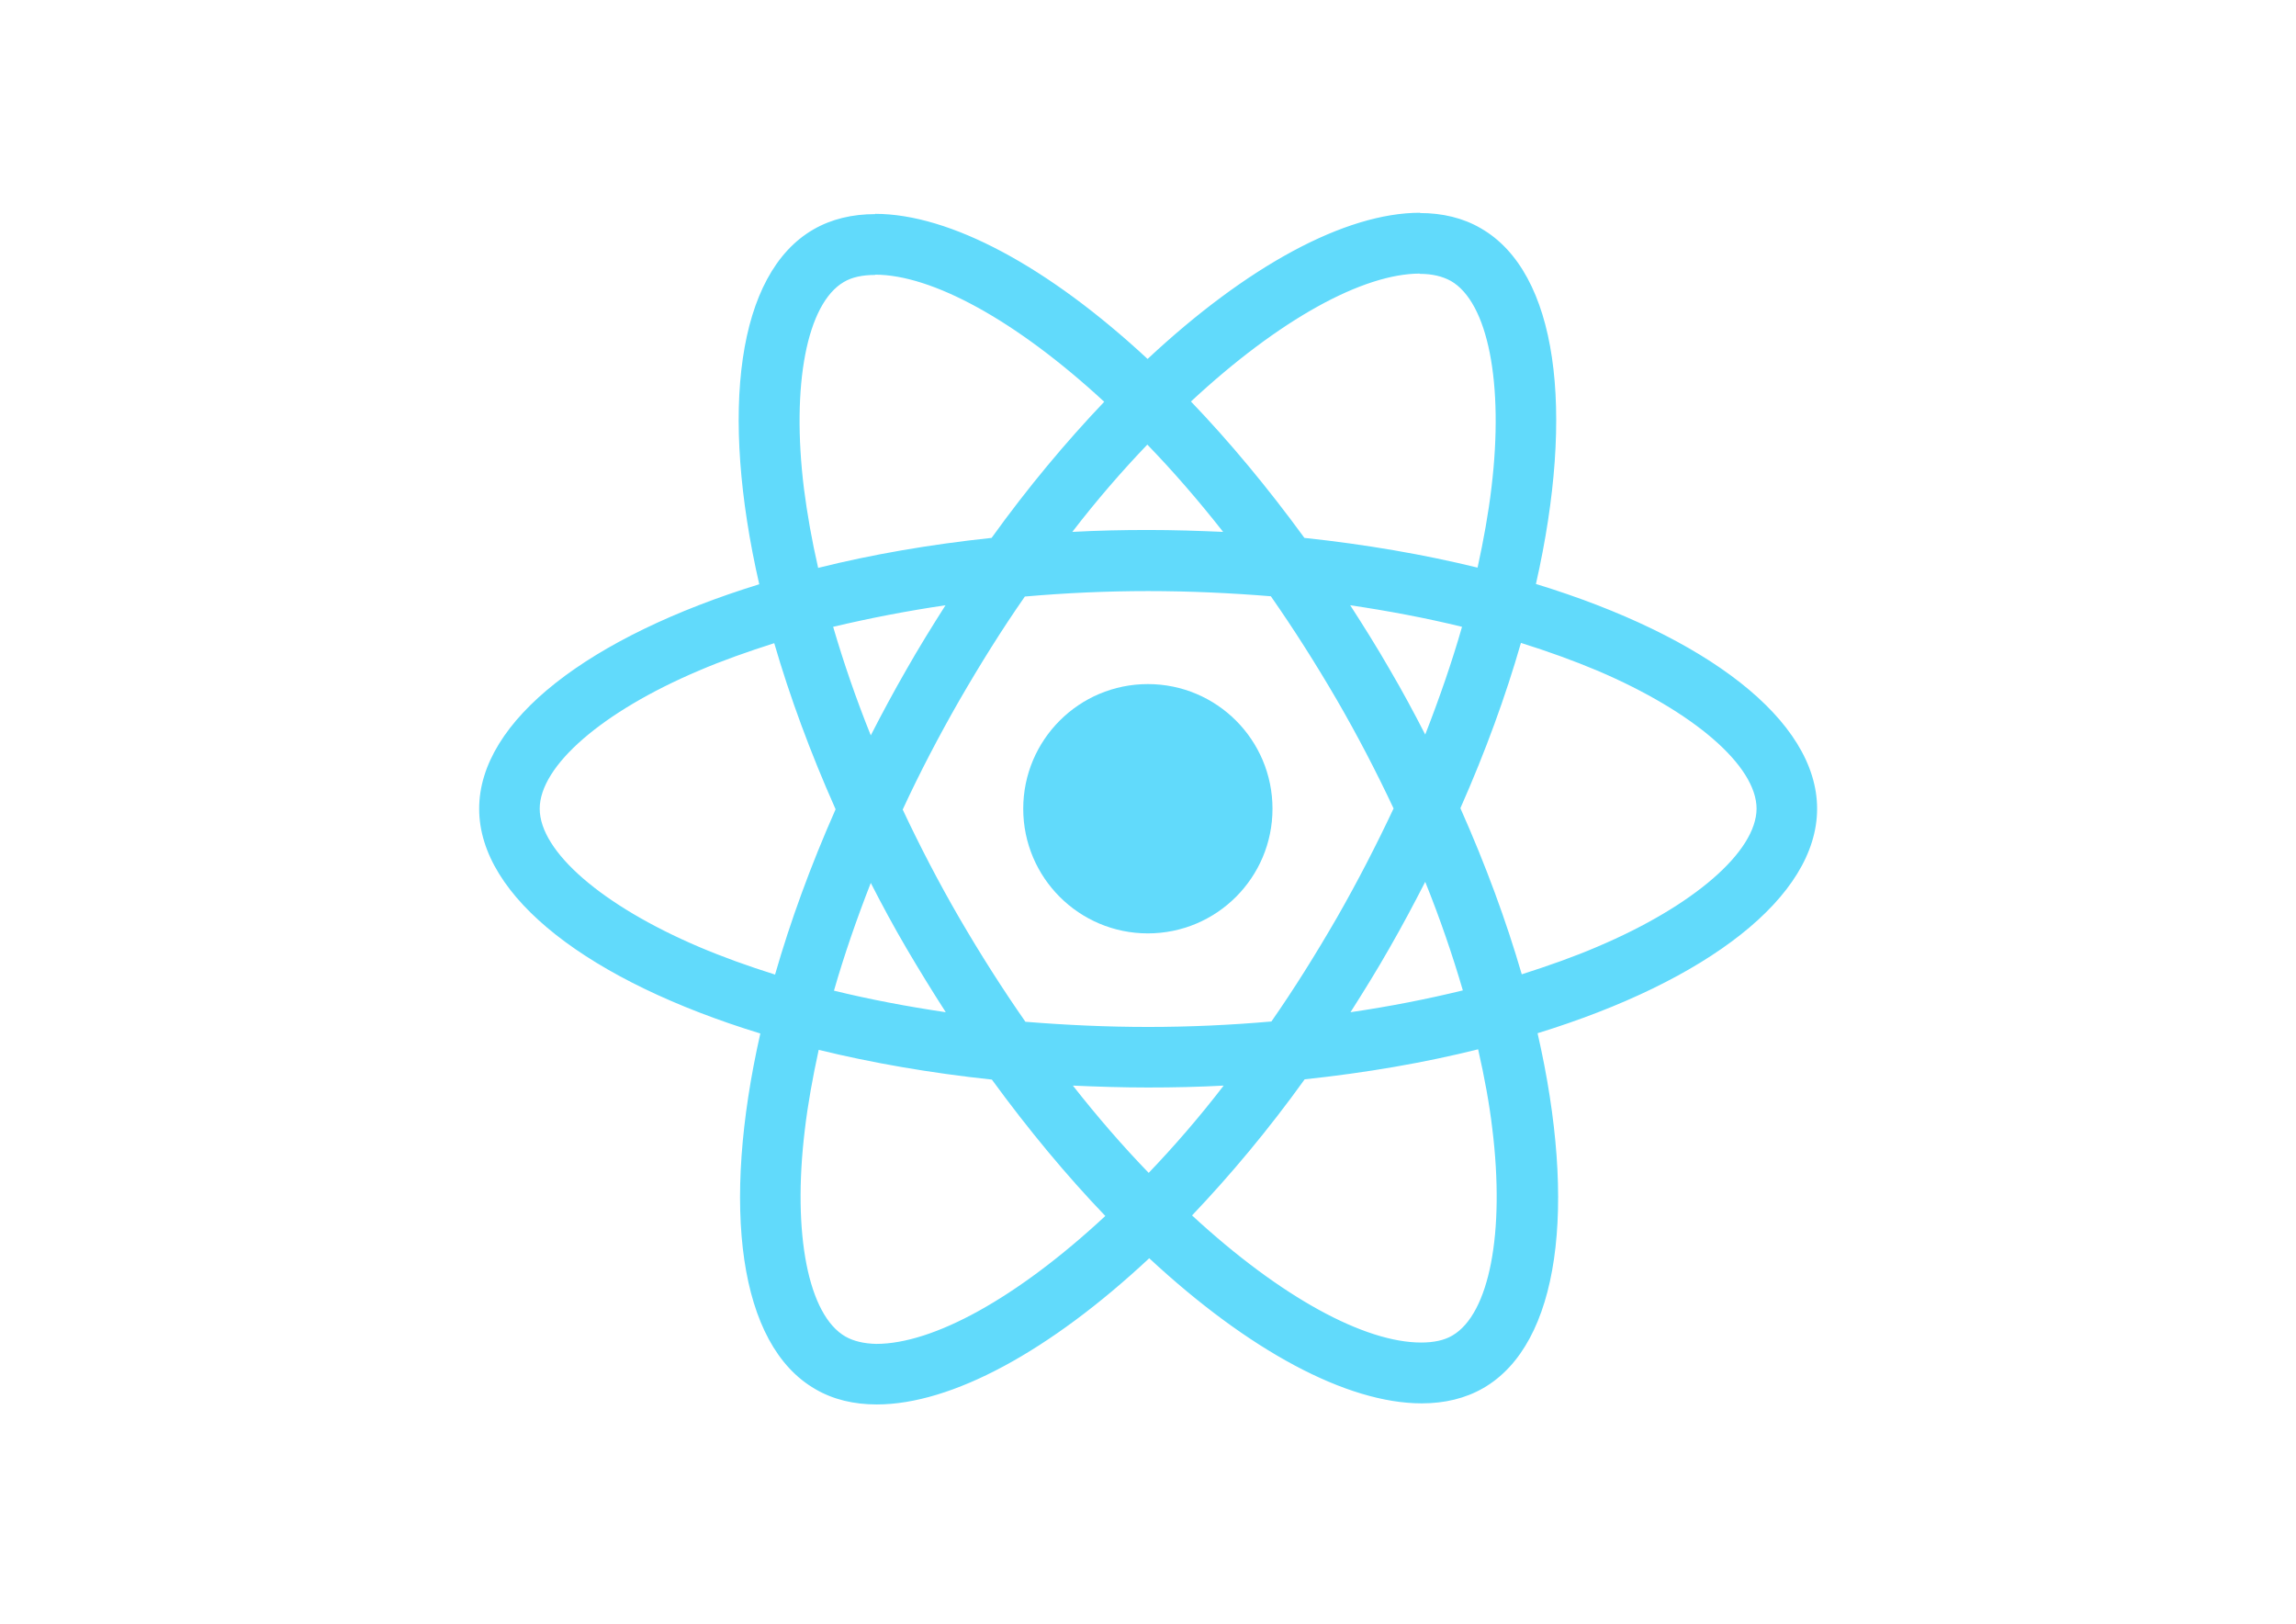
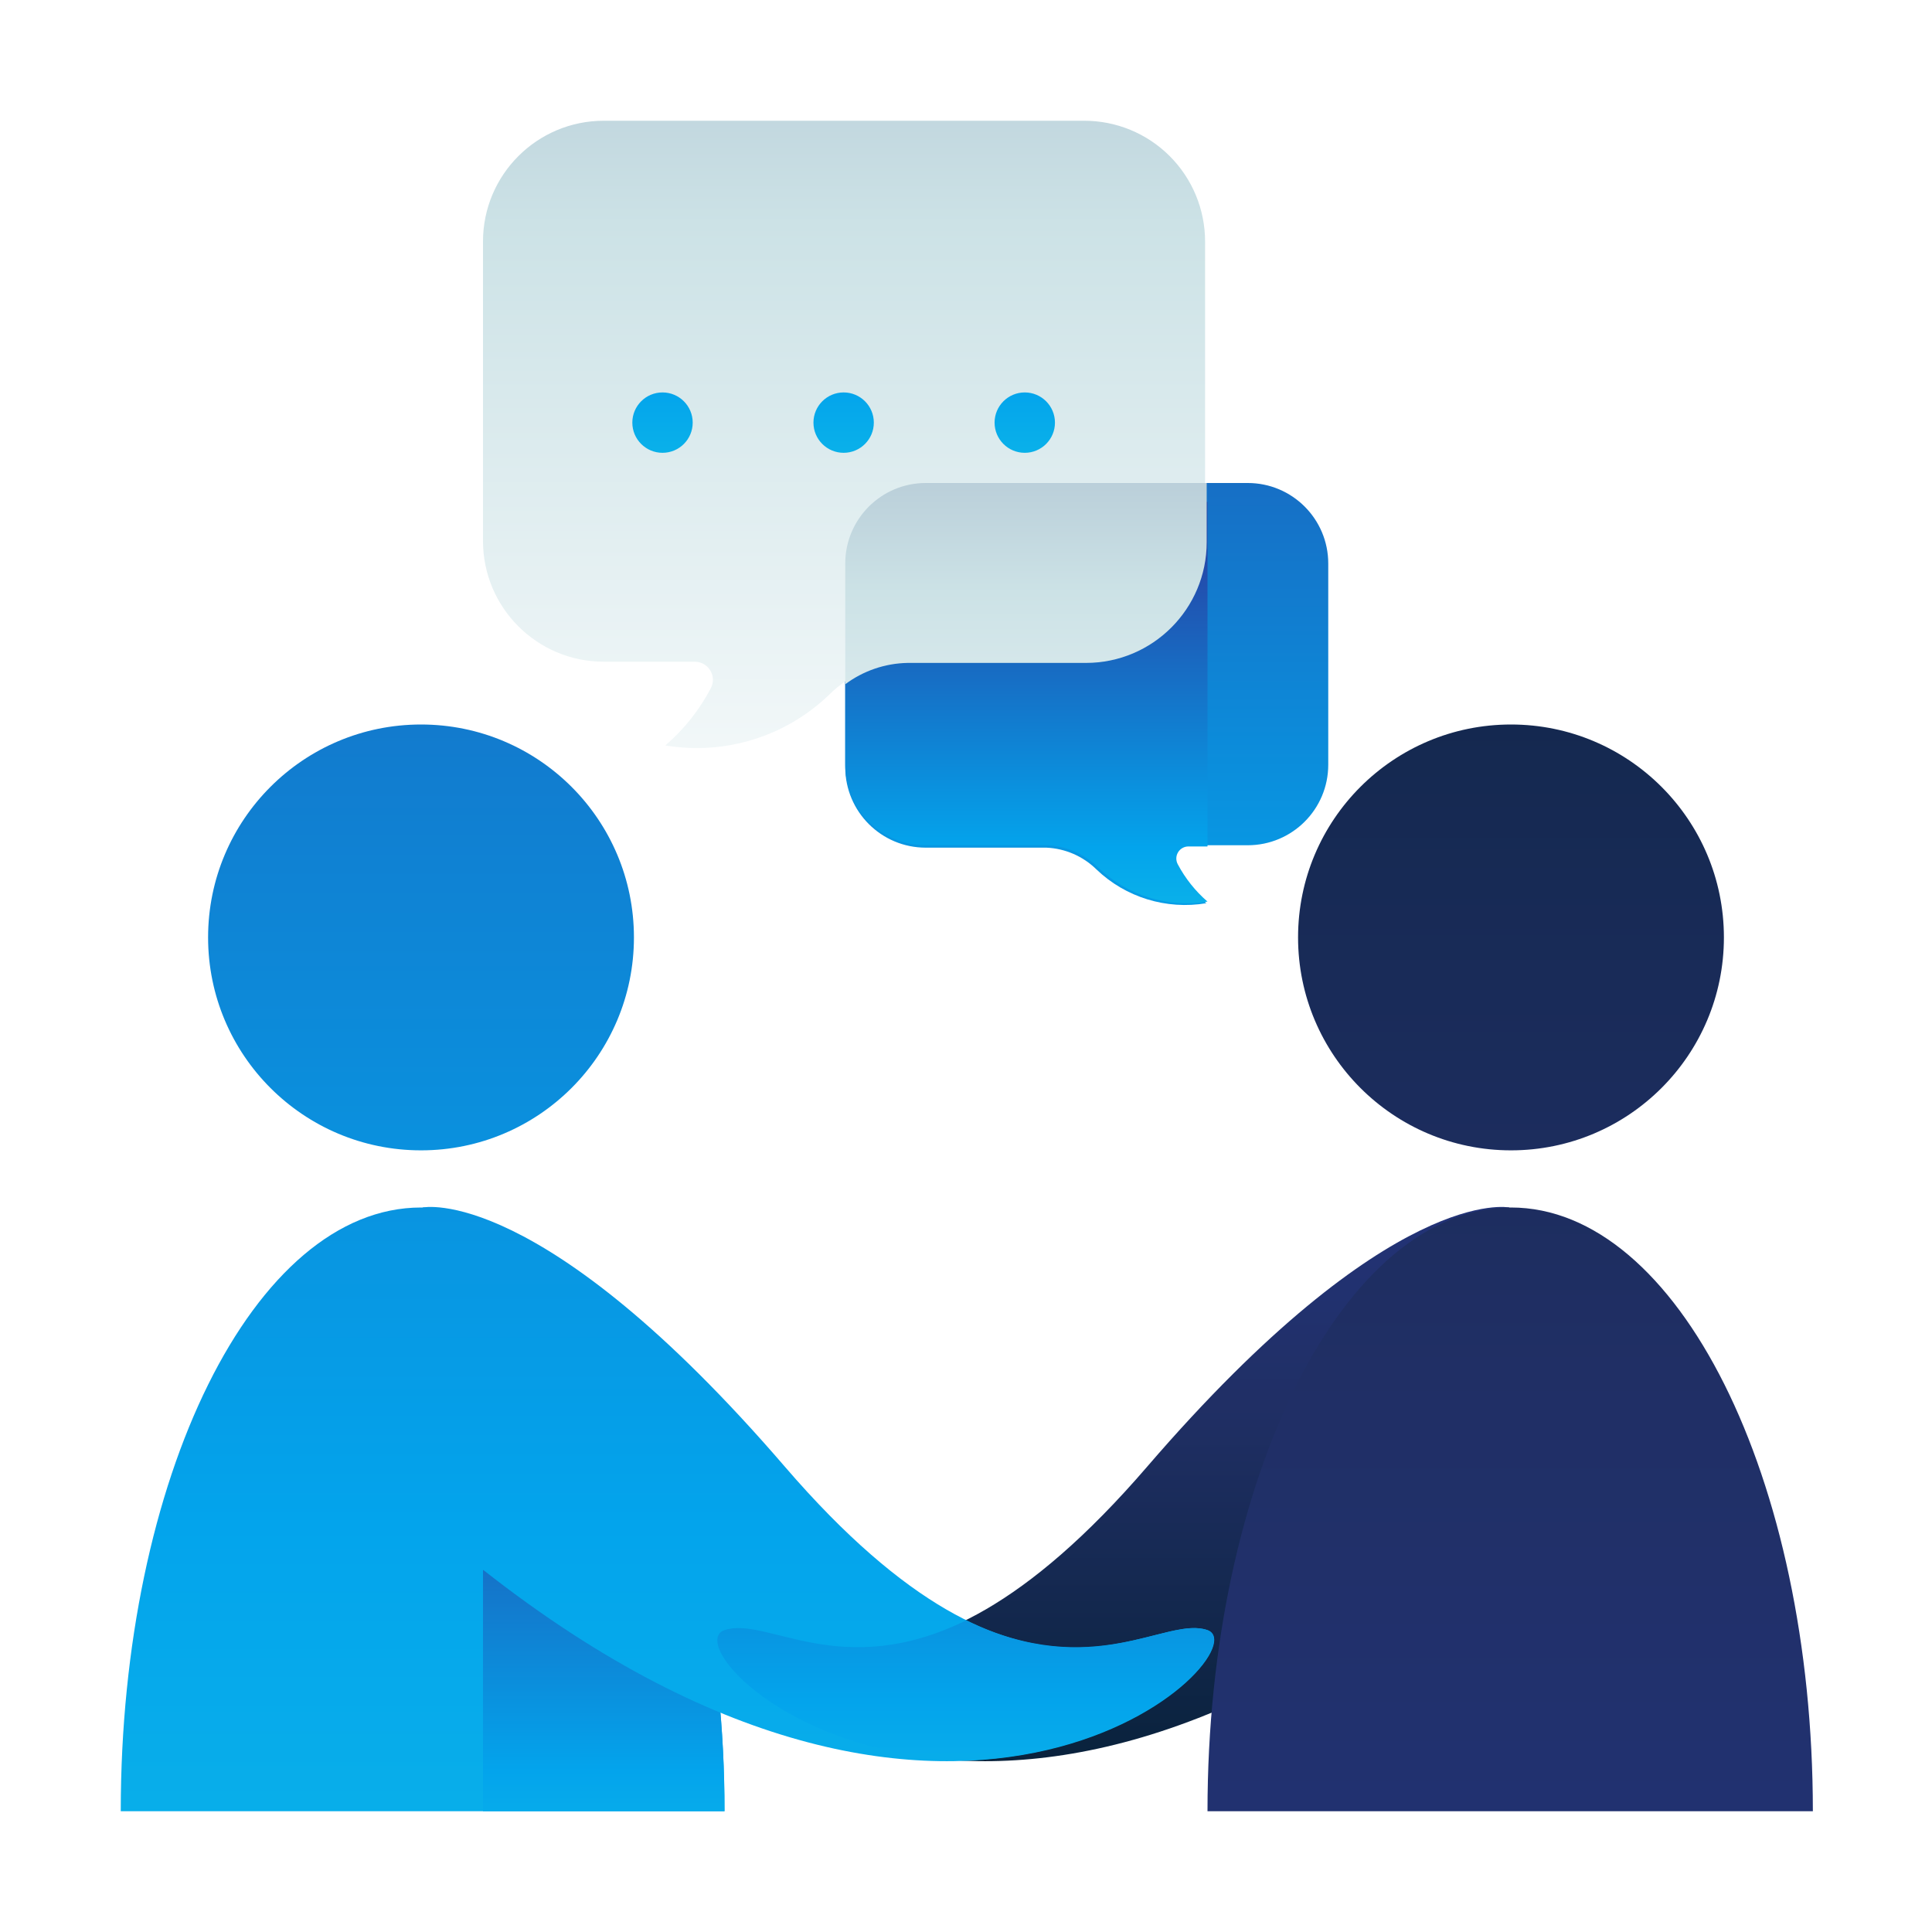
- <svg xmlns="http://www.w3.org/2000/svg" viewBox="0 0 841.9 595.3">
-   <g fill="#61DAFB">
-     <path d="M666.3 296.5c0-32.5-40.7-63.3-103.1-82.4 14.4-63.6 8-114.2-20.2-130.4-6.5-3.8-14.1-5.6-22.4-5.6v22.3c4.6 0 8.3.9 11.4 2.6 13.6 7.8 19.5 37.5 14.9 75.7-1.1 9.4-2.9 19.3-5.1 29.4-19.6-4.8-41-8.5-63.5-10.9-13.5-18.5-27.5-35.3-41.6-50 32.6-30.3 63.2-46.9 84-46.9V78c-27.5 0-63.5 19.6-99.9 53.6-36.4-33.8-72.4-53.2-99.9-53.2v22.3c20.7 0 51.4 16.5 84 46.6-14 14.7-28 31.4-41.3 49.9-22.6 2.4-44 6.1-63.6 11-2.3-10-4-19.7-5.2-29-4.7-38.2 1.1-67.9 14.6-75.8 3-1.8 6.9-2.6 11.5-2.6V78.5c-8.4 0-16 1.8-22.6 5.6-28.1 16.2-34.4 66.7-19.9 130.1-62.2 19.2-102.7 49.9-102.7 82.3 0 32.5 40.7 63.3 103.1 82.4-14.4 63.6-8 114.2 20.2 130.4 6.5 3.8 14.1 5.6 22.5 5.6 27.5 0 63.5-19.6 99.9-53.6 36.4 33.8 72.4 53.2 99.9 53.2 8.4 0 16-1.8 22.6-5.6 28.1-16.2 34.4-66.7 19.9-130.1 62-19.1 102.5-49.9 102.5-82.3zm-130.2-66.7c-3.7 12.9-8.3 26.2-13.5 39.5-4.1-8-8.4-16-13.1-24-4.6-8-9.5-15.8-14.4-23.4 14.2 2.1 27.9 4.7 41 7.9zm-45.8 106.5c-7.8 13.5-15.8 26.3-24.1 38.2-14.9 1.3-30 2-45.2 2-15.1 0-30.2-.7-45-1.9-8.3-11.9-16.4-24.6-24.2-38-7.6-13.1-14.5-26.4-20.8-39.8 6.2-13.4 13.2-26.8 20.7-39.9 7.8-13.5 15.8-26.3 24.1-38.2 14.9-1.3 30-2 45.2-2 15.1 0 30.2.7 45 1.9 8.3 11.9 16.4 24.6 24.2 38 7.6 13.1 14.5 26.4 20.8 39.8-6.3 13.4-13.2 26.8-20.7 39.9zm32.3-13c5.4 13.4 10 26.8 13.8 39.8-13.1 3.2-26.9 5.9-41.2 8 4.9-7.7 9.8-15.6 14.4-23.7 4.6-8 8.9-16.1 13-24.1zM421.2 430c-9.3-9.6-18.6-20.3-27.8-32 9 .4 18.2.7 27.5.7 9.4 0 18.7-.2 27.8-.7-9 11.7-18.3 22.4-27.5 32zm-74.4-58.9c-14.2-2.1-27.9-4.7-41-7.9 3.7-12.9 8.3-26.2 13.5-39.5 4.1 8 8.4 16 13.1 24 4.7 8 9.5 15.8 14.4 23.4zM420.7 163c9.3 9.6 18.6 20.3 27.8 32-9-.4-18.2-.7-27.5-.7-9.4 0-18.7.2-27.8.7 9-11.7 18.3-22.4 27.5-32zm-74 58.9c-4.9 7.7-9.8 15.6-14.4 23.7-4.6 8-8.9 16-13 24-5.4-13.4-10-26.8-13.8-39.8 13.1-3.1 26.9-5.8 41.2-7.9zm-90.5 125.2c-35.4-15.1-58.3-34.9-58.3-50.6 0-15.7 22.9-35.6 58.3-50.6 8.6-3.7 18-7 27.7-10.1 5.7 19.6 13.2 40 22.5 60.9-9.2 20.8-16.6 41.1-22.2 60.6-9.9-3.1-19.3-6.5-28-10.2zM310 490c-13.6-7.8-19.5-37.5-14.9-75.7 1.1-9.4 2.9-19.3 5.1-29.4 19.6 4.8 41 8.5 63.5 10.9 13.5 18.5 27.5 35.3 41.6 50-32.6 30.3-63.2 46.9-84 46.9-4.5-.1-8.3-1-11.3-2.7zm237.2-76.2c4.7 38.2-1.1 67.9-14.6 75.8-3 1.8-6.9 2.6-11.5 2.6-20.7 0-51.4-16.5-84-46.6 14-14.7 28-31.4 41.3-49.9 22.6-2.4 44-6.1 63.6-11 2.3 10.1 4.1 19.8 5.2 29.1zm38.5-66.7c-8.6 3.7-18 7-27.7 10.1-5.7-19.6-13.2-40-22.5-60.9 9.2-20.8 16.6-41.1 22.2-60.6 9.9 3.1 19.3 6.5 28.1 10.2 35.4 15.1 58.3 34.9 58.3 50.6-.1 15.7-23 35.6-58.4 50.6zM320.8 78.4z" />
-     <circle cx="420.9" cy="296.5" r="45.7" />
-     <path d="M520.5 78.1z" />
-   </g>
+ <svg xmlns="http://www.w3.org/2000/svg" xmlns:xlink="http://www.w3.org/1999/xlink" id="Layer_1" data-name="Layer 1" viewBox="0 0 48 48">
+   <defs>
+     <style>.cls-1{fill:url(#linear-gradient);}.cls-2{fill:url(#linear-gradient-2);}.cls-3{fill:url(#linear-gradient-3);}.cls-4{fill:url(#linear-gradient-4);}.cls-5{fill:url(#linear-gradient-5);}.cls-6{fill:url(#linear-gradient-6);}.cls-7{fill:url(#linear-gradient-7);}.cls-8{fill:url(#linear-gradient-8);}.cls-9{fill:url(#linear-gradient-9);}.cls-10{fill:url(#linear-gradient-10);}.cls-11{fill:url(#linear-gradient-11);}.cls-12{fill:url(#linear-gradient-12);}.cls-13{fill:url(#linear-gradient-13);}.cls-14{fill:url(#linear-gradient-14);}.cls-15{fill:url(#linear-gradient-15);}</style>
+     <linearGradient id="linear-gradient" x1="173.38" y1="47.13" x2="173.38" y2="2.87" gradientTransform="matrix(-1, 0, 0, 1, 200.38, 0)" gradientUnits="userSpaceOnUse">
+       <stop offset="0" stop-color="#27e9de" />
+       <stop offset="0.52" stop-color="#03a4ec" />
+       <stop offset="1" stop-color="#2547a8" />
+     </linearGradient>
+     <linearGradient id="linear-gradient-2" x1="25.46" y1="29" x2="25.46" y2="13.74" gradientTransform="matrix(1, 0, 0, 1, 0, 0)" xlink:href="#linear-gradient" />
+     <linearGradient id="linear-gradient-3" x1="27.71" y1="20.12" x2="27.71" y2="46.57" gradientUnits="userSpaceOnUse">
+       <stop offset="0" stop-color="#273a9b" />
+       <stop offset="0.56" stop-color="#202f65" />
+       <stop offset="1" stop-color="#021e2f" />
+     </linearGradient>
+     <linearGradient id="linear-gradient-4" x1="177.13" y1="86.24" x2="177.13" y2="-6.89" gradientTransform="matrix(-1, 0, 0, 1, 214.68, 0)" xlink:href="#linear-gradient-3" />
+     <linearGradient id="linear-gradient-5" x1="177.13" y1="86.24" x2="177.13" y2="-6.89" gradientTransform="matrix(-1, 0, 0, 1, 214.68, 0)" xlink:href="#linear-gradient-3" />
+     <linearGradient id="linear-gradient-6" x1="10.46" y1="86.24" x2="10.46" y2="-6.89" gradientTransform="matrix(1, 0, 0, 1, 0, 0)" xlink:href="#linear-gradient" />
+     <linearGradient id="linear-gradient-7" x1="10.46" y1="86.24" x2="10.46" y2="-6.89" gradientTransform="matrix(1, 0, 0, 1, 0, 0)" xlink:href="#linear-gradient" />
+     <linearGradient id="linear-gradient-8" x1="14.96" y1="54.08" x2="14.96" y2="34.68" gradientTransform="matrix(1, 0, 0, 1, 0, 0)" xlink:href="#linear-gradient" />
+     <linearGradient id="linear-gradient-9" x1="20.29" y1="86.24" x2="20.29" y2="-6.89" gradientTransform="matrix(1, 0, 0, 1, 0, 0)" xlink:href="#linear-gradient" />
+     <linearGradient id="linear-gradient-10" x1="24" y1="54.51" x2="24" y2="30.91" gradientTransform="matrix(1, 0, 0, 1, 0, 0)" xlink:href="#linear-gradient" />
+     <linearGradient id="linear-gradient-11" x1="20.96" y1="23.27" x2="20.96" y2="-10.77" gradientUnits="userSpaceOnUse">
+       <stop offset="0" stop-color="#fff" />
+       <stop offset="0.52" stop-color="#cce2e6" />
+       <stop offset="1" stop-color="#8fa1bb" />
+     </linearGradient>
+     <linearGradient id="linear-gradient-12" x1="25.46" y1="24.99" x2="25.46" y2="5.27" xlink:href="#linear-gradient-11" />
+     <linearGradient id="linear-gradient-13" x1="16.46" y1="18.15" x2="16.46" y2="1.86" gradientTransform="matrix(1, 0, 0, 1, 0, 0)" xlink:href="#linear-gradient" />
+     <linearGradient id="linear-gradient-14" x1="20.96" y1="18.15" x2="20.96" y2="1.86" gradientTransform="matrix(1, 0, 0, 1, 0, 0)" xlink:href="#linear-gradient" />
+     <linearGradient id="linear-gradient-15" x1="25.46" y1="18.15" x2="25.46" y2="1.86" gradientTransform="matrix(1, 0, 0, 1, 0, 0)" xlink:href="#linear-gradient" />
+   </defs>
+   <path class="cls-1" d="M23,12h8a2,2,0,0,1,2,2v5a2,2,0,0,1-2,2H29.48a.3.3,0,0,0-.27.44,3.24,3.24,0,0,0,.76,1h0a3.18,3.18,0,0,1-2.73-.84A1.89,1.89,0,0,0,26,21.06H23a2,2,0,0,1-2-2V14A2,2,0,0,1,23,12Z" />
+   <path class="cls-2" d="M21,14v5a2,2,0,0,0,2,2h3a1.89,1.89,0,0,1,1.29.56,3.18,3.18,0,0,0,2.71.84v0a3.23,3.23,0,0,1-.74-.93.3.3,0,0,1,.27-.44H30V12.47H21.7A2,2,0,0,0,21,14Z" />
+   <path class="cls-3" d="M18,40.5c1.44-.5,4.42,3,10.5-4.06s9-6.44,9-6.44L36,39C24,48.44,16.61,41,18,40.5Z" />
+   <circle class="cls-4" cx="37.54" cy="23.29" r="5.29" />
+   <path class="cls-5" d="M37.54,30c4.14,0,7.5,6.72,7.5,15H30C30,36.72,33.4,30,37.54,30Z" />
+   <circle class="cls-6" cx="10.46" cy="23.29" r="5.29" />
+   <path class="cls-7" d="M10.46,30C6.31,30,3,36.72,3,45H18C18,36.72,14.6,30,10.46,30Z" />
+   <path class="cls-8" d="M12,45h6a28.23,28.23,0,0,0-.63-6H12Z" />
+   <path class="cls-9" d="M30,40.5c-1.44-.5-4.42,3-10.5-4.06s-9-6.44-9-6.44L12,39C24,48.44,31.39,41,30,40.5Z" />
+   <path class="cls-10" d="M30,40.5c-1-.35-2.82,1.29-6-.24-3.13,1.53-4.94-.11-6,.24-.86.3,1.43,3.05,6,3.24C28.52,43.55,30.81,40.8,30,40.5Z" />
+   <path class="cls-11" d="M26.93,3H15a3,3,0,0,0-3,3v7.44a3,3,0,0,0,3,3h2.26a.45.45,0,0,1,.4.66,4.83,4.83,0,0,1-1.13,1.42h0a4.74,4.74,0,0,0,4.06-1.25,2.81,2.81,0,0,1,1.92-.83h4.43a3,3,0,0,0,3-3V6A3,3,0,0,0,26.93,3Z" />
+   <path class="cls-12" d="M23,12a2,2,0,0,0-2,2v3a2.67,2.67,0,0,1,1.55-.53h4.43a3,3,0,0,0,3-3V12Z" />
+   <circle class="cls-13" cx="16.46" cy="10.5" r="0.75" />
+   <circle class="cls-14" cx="20.96" cy="10.5" r="0.75" />
+   <circle class="cls-15" cx="25.46" cy="10.5" r="0.75" />
</svg>
